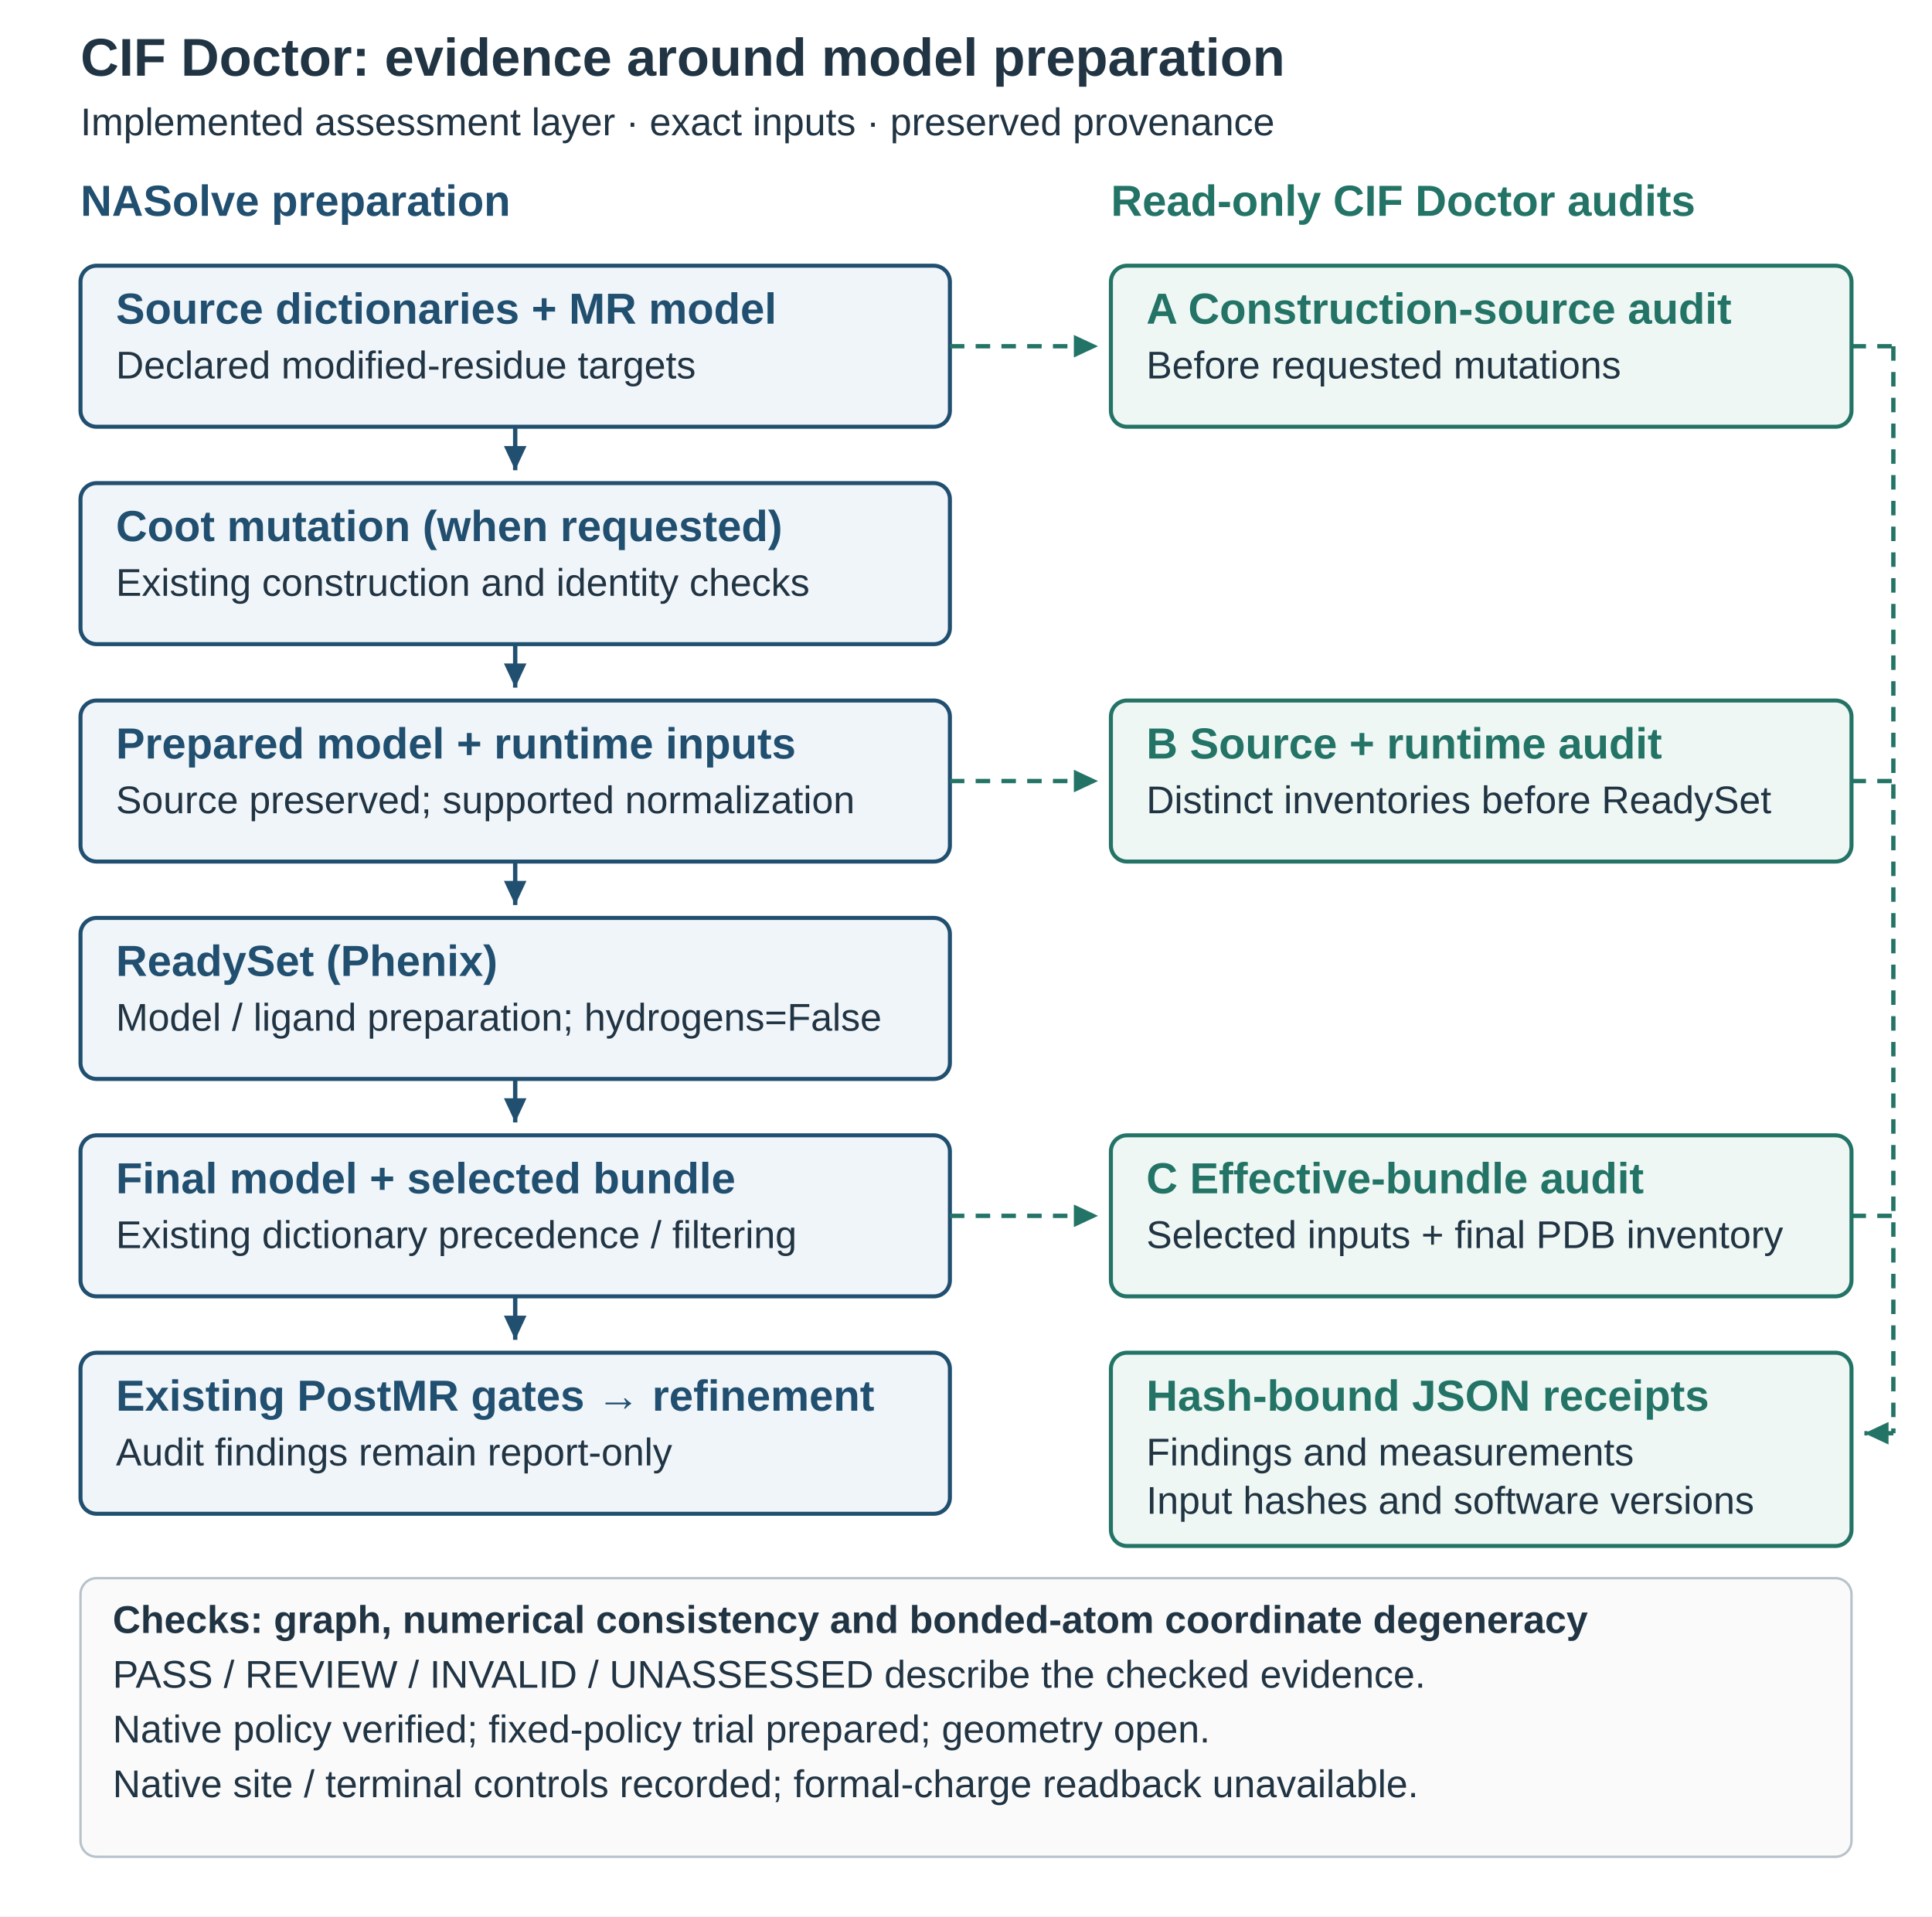
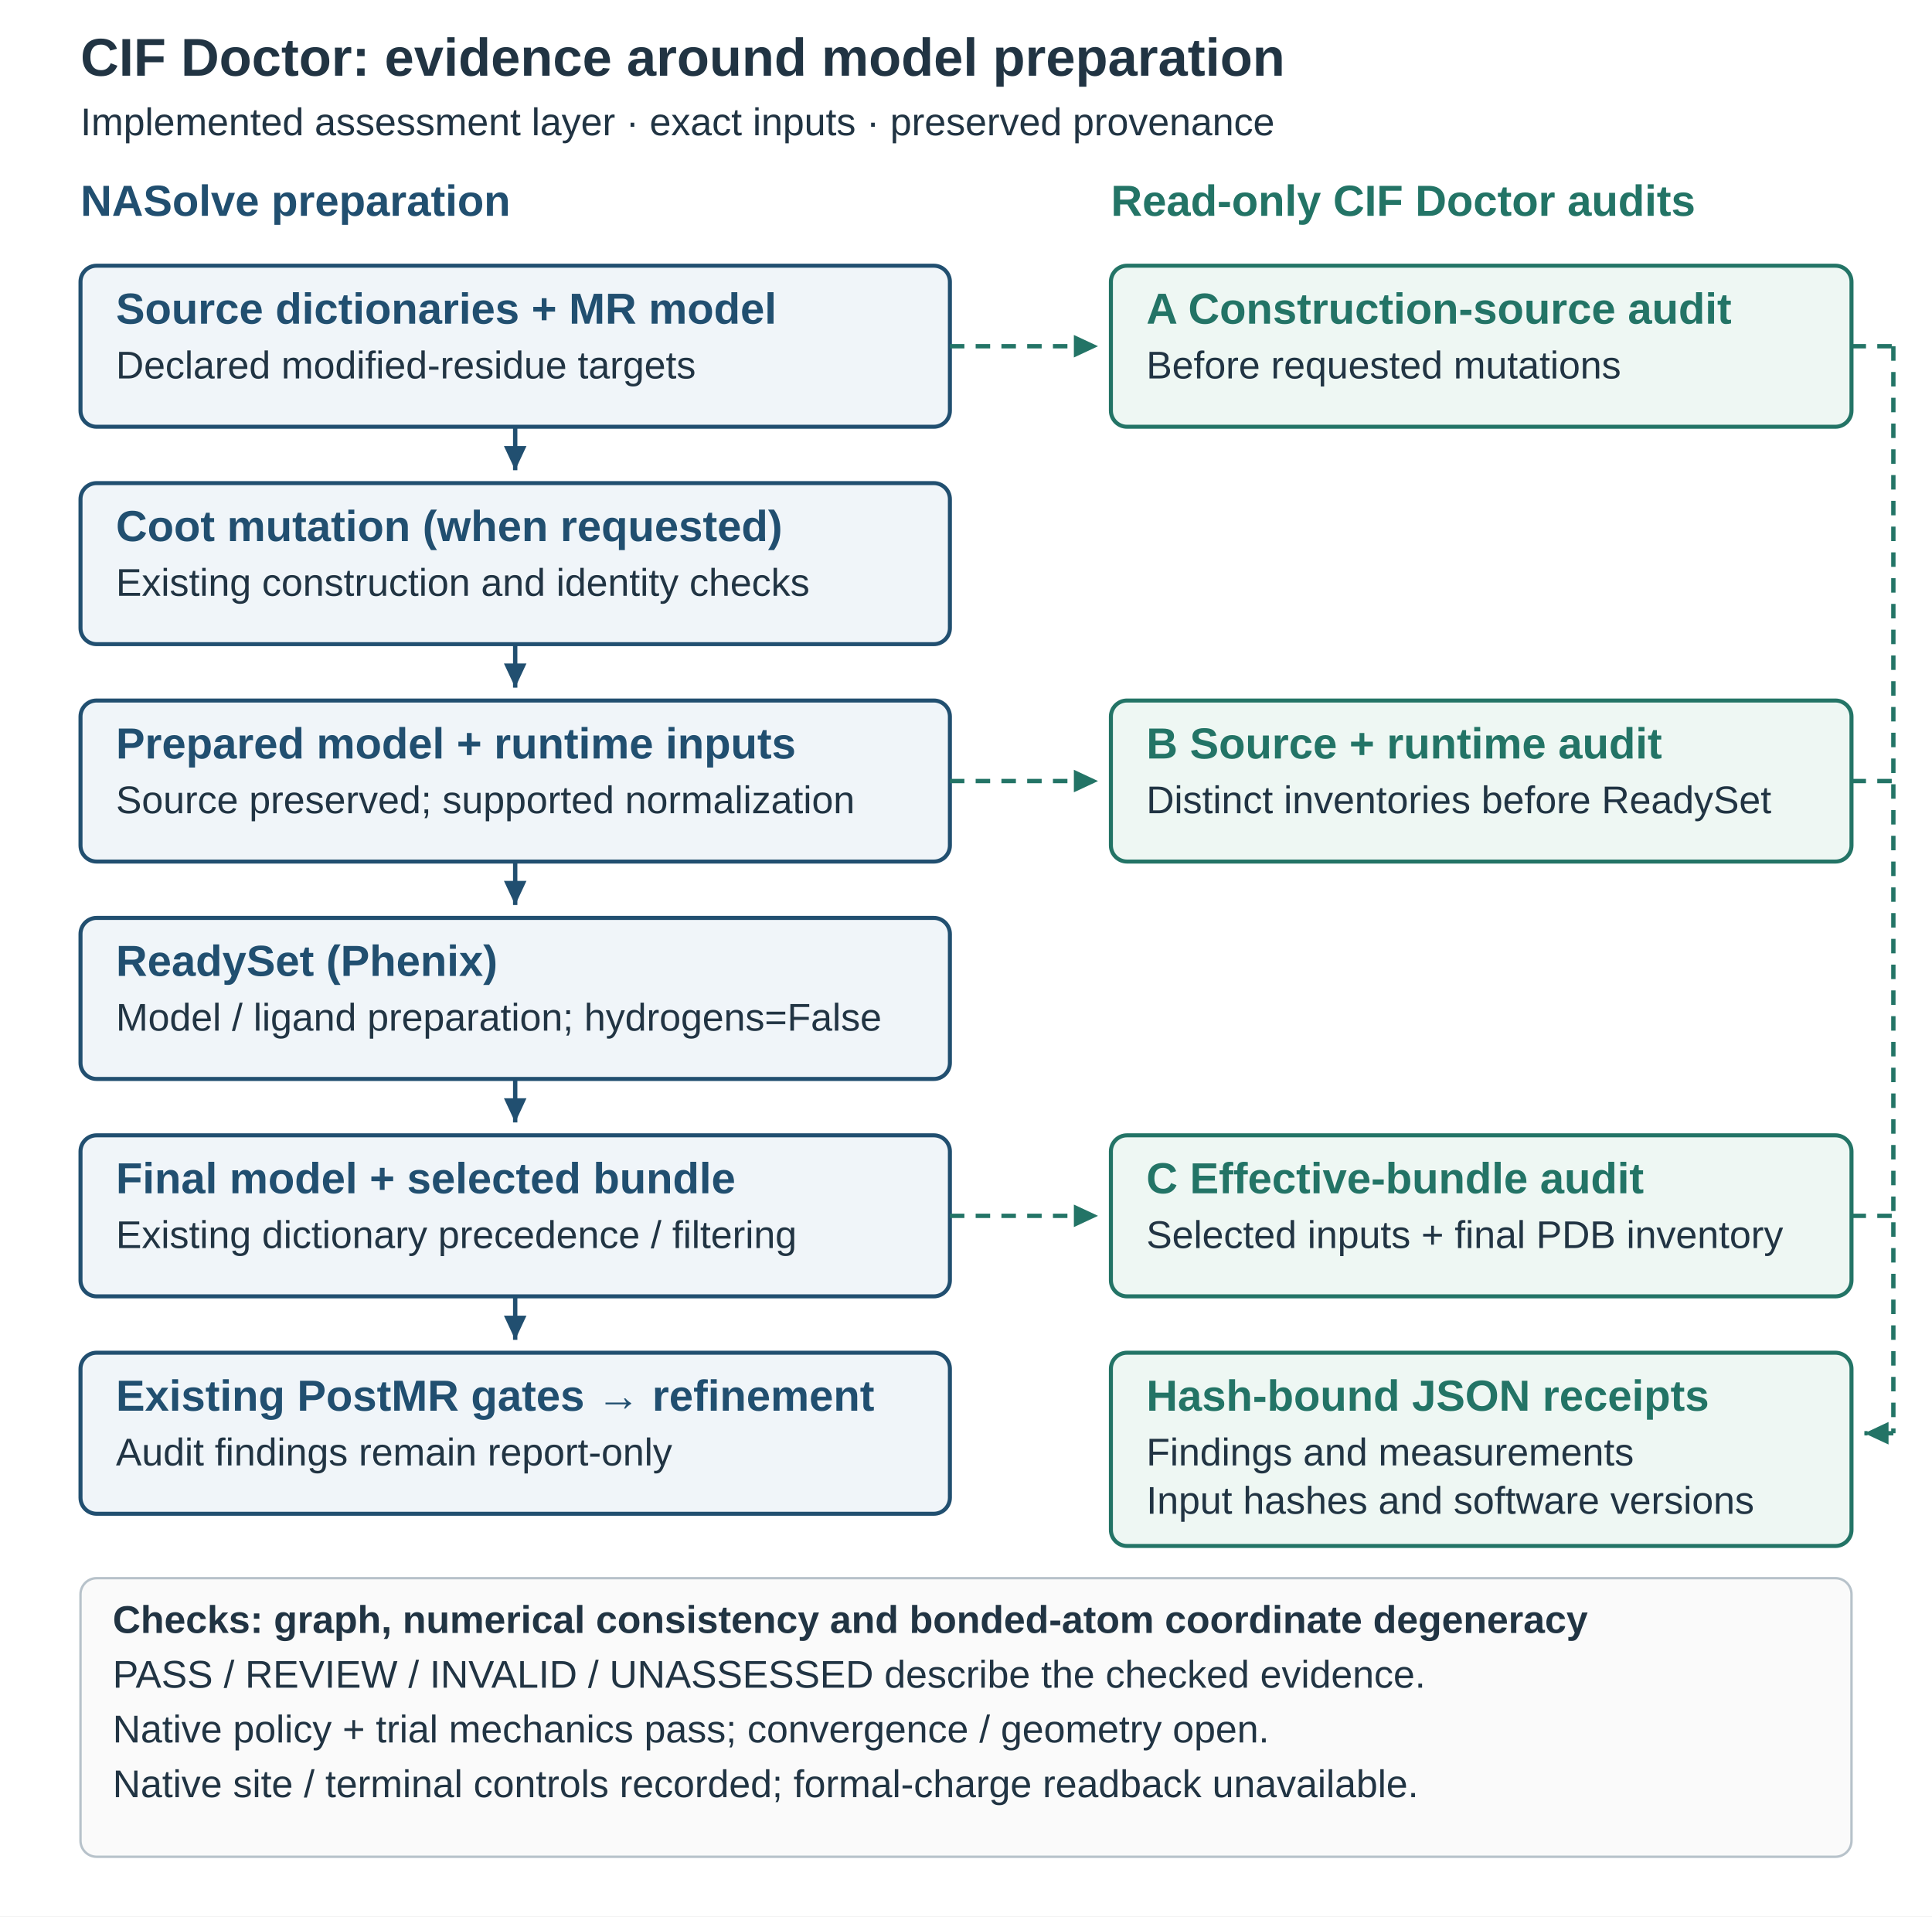
<svg xmlns="http://www.w3.org/2000/svg" width="180mm" height="178.5mm" viewBox="0 0 1200 1190" role="img" aria-labelledby="title description">
  <rect width="1200" height="1190" fill="white" />
  <text x="50" y="47" font-family="Arial, Helvetica, sans-serif" font-size="33" font-weight="bold" fill="#213443" text-anchor="start">CIF Doctor: evidence around model preparation</text>
  <text x="50" y="84" font-family="Arial, Helvetica, sans-serif" font-size="24" font-weight="normal" fill="#213443" text-anchor="start">Implemented assessment layer · exact inputs · preserved provenance</text>
  <text x="50" y="134" font-family="Arial, Helvetica, sans-serif" font-size="27" font-weight="bold" fill="#214f70" text-anchor="start">NASolve preparation</text>
  <text x="690" y="134" font-family="Arial, Helvetica, sans-serif" font-size="27" font-weight="bold" fill="#237466" text-anchor="start">Read-only CIF Doctor audits</text>
  <g id="source-inputs">
    <rect x="50" y="165" width="540" height="100" rx="10" fill="#f0f5f9" stroke="#214f70" stroke-width="2.5" />
    <text x="72" y="201" font-family="Arial, Helvetica, sans-serif" font-size="27" font-weight="bold" fill="#214f70" text-anchor="start">Source dictionaries + MR model</text>
    <text x="72" y="235" font-family="Arial, Helvetica, sans-serif" font-size="24" font-weight="normal" fill="#213443" text-anchor="start">Declared modified-residue targets</text>
  </g>
  <g id="coot-mutation">
    <rect x="50" y="300" width="540" height="100" rx="10" fill="#f0f5f9" stroke="#214f70" stroke-width="2.5" />
    <text x="72" y="336" font-family="Arial, Helvetica, sans-serif" font-size="27" font-weight="bold" fill="#214f70" text-anchor="start">Coot mutation (when requested)</text>
    <text x="72" y="370" font-family="Arial, Helvetica, sans-serif" font-size="24" font-weight="normal" fill="#213443" text-anchor="start">Existing construction and identity checks</text>
  </g>
  <g id="prepared-inputs">
    <rect x="50" y="435" width="540" height="100" rx="10" fill="#f0f5f9" stroke="#214f70" stroke-width="2.5" />
    <text x="72" y="471" font-family="Arial, Helvetica, sans-serif" font-size="27" font-weight="bold" fill="#214f70" text-anchor="start">Prepared model + runtime inputs</text>
    <text x="72" y="505" font-family="Arial, Helvetica, sans-serif" font-size="24" font-weight="normal" fill="#213443" text-anchor="start">Source preserved; supported normalization</text>
  </g>
  <g id="readyset">
    <rect x="50" y="570" width="540" height="100" rx="10" fill="#f0f5f9" stroke="#214f70" stroke-width="2.5" />
    <text x="72" y="606" font-family="Arial, Helvetica, sans-serif" font-size="27" font-weight="bold" fill="#214f70" text-anchor="start">ReadySet (Phenix)</text>
    <text x="72" y="640" font-family="Arial, Helvetica, sans-serif" font-size="24" font-weight="normal" fill="#213443" text-anchor="start">Model / ligand preparation; hydrogens=False</text>
  </g>
  <g id="effective-inputs">
    <rect x="50" y="705" width="540" height="100" rx="10" fill="#f0f5f9" stroke="#214f70" stroke-width="2.5" />
    <text x="72" y="741" font-family="Arial, Helvetica, sans-serif" font-size="27" font-weight="bold" fill="#214f70" text-anchor="start">Final model + selected bundle</text>
    <text x="72" y="775" font-family="Arial, Helvetica, sans-serif" font-size="24" font-weight="normal" fill="#213443" text-anchor="start">Existing dictionary precedence / filtering</text>
  </g>
  <g id="postmr-gates">
    <rect x="50" y="840" width="540" height="100" rx="10" fill="#f0f5f9" stroke="#214f70" stroke-width="2.5" />
    <text x="72" y="876" font-family="Arial, Helvetica, sans-serif" font-size="27" font-weight="bold" fill="#214f70" text-anchor="start">Existing PostMR gates → refinement</text>
    <text x="72" y="910" font-family="Arial, Helvetica, sans-serif" font-size="24" font-weight="normal" fill="#213443" text-anchor="start">Audit findings remain report-only</text>
  </g>
  <g id="preparation-flow-0">
    <path d="M 320.0 265.0 L 320.0 292.0" fill="none" stroke="#214f70" stroke-width="2.7" />
    <polygon points="320.0,292.0 313.0,277.0 327.0,277.0" fill="#214f70" />
  </g>
  <g id="preparation-flow-1">
    <path d="M 320.0 400.0 L 320.0 427.0" fill="none" stroke="#214f70" stroke-width="2.7" />
    <polygon points="320.0,427.0 313.0,412.0 327.0,412.0" fill="#214f70" />
  </g>
  <g id="preparation-flow-2">
    <path d="M 320.0 535.0 L 320.0 562.0" fill="none" stroke="#214f70" stroke-width="2.7" />
    <polygon points="320.0,562.0 313.0,547.0 327.0,547.0" fill="#214f70" />
  </g>
  <g id="preparation-flow-3">
    <path d="M 320.0 670.0 L 320.0 697.0" fill="none" stroke="#214f70" stroke-width="2.7" />
    <polygon points="320.0,697.0 313.0,682.0 327.0,682.0" fill="#214f70" />
  </g>
  <g id="preparation-flow-4">
    <path d="M 320.0 805.0 L 320.0 832.0" fill="none" stroke="#214f70" stroke-width="2.7" />
    <polygon points="320.0,832.0 313.0,817.0 327.0,817.0" fill="#214f70" />
  </g>
  <g id="mutation-audit">
    <rect x="690" y="165" width="460" height="100" rx="10" fill="#eef7f3" stroke="#237466" stroke-width="2.5" />
    <text x="712" y="201" font-family="Arial, Helvetica, sans-serif" font-size="27" font-weight="bold" fill="#237466" text-anchor="start">A  Construction-source audit</text>
    <text x="712" y="235" font-family="Arial, Helvetica, sans-serif" font-size="24" font-weight="normal" fill="#213443" text-anchor="start">Before requested mutations</text>
  </g>
  <g id="audit-branch-mutation-audit">
    <path d="M 590.0 215.0 L 599.0 215.0" fill="none" stroke="#237466" stroke-width="2.7" />
    <path d="M 606.0 215.0 L 615.0 215.0" fill="none" stroke="#237466" stroke-width="2.7" />
    <path d="M 622.0 215.0 L 631.0 215.0" fill="none" stroke="#237466" stroke-width="2.7" />
    <path d="M 638.0 215.0 L 647.0 215.0" fill="none" stroke="#237466" stroke-width="2.7" />
    <path d="M 654.0 215.0 L 663.0 215.0" fill="none" stroke="#237466" stroke-width="2.7" />
    <path d="M 670.0 215.0 L 679.0 215.0" fill="none" stroke="#237466" stroke-width="2.7" />
    <polygon points="682.0,215.0 667.0,222.0 667.0,208.0" fill="#237466" />
  </g>
  <g id="source-runtime-audit">
    <rect x="690" y="435" width="460" height="100" rx="10" fill="#eef7f3" stroke="#237466" stroke-width="2.5" />
    <text x="712" y="471" font-family="Arial, Helvetica, sans-serif" font-size="27" font-weight="bold" fill="#237466" text-anchor="start">B  Source + runtime audit</text>
    <text x="712" y="505" font-family="Arial, Helvetica, sans-serif" font-size="24" font-weight="normal" fill="#213443" text-anchor="start">Distinct inventories before ReadySet</text>
  </g>
  <g id="audit-branch-source-runtime-audit">
    <path d="M 590.0 485.0 L 599.0 485.0" fill="none" stroke="#237466" stroke-width="2.7" />
    <path d="M 606.0 485.0 L 615.0 485.0" fill="none" stroke="#237466" stroke-width="2.7" />
    <path d="M 622.0 485.0 L 631.0 485.0" fill="none" stroke="#237466" stroke-width="2.7" />
    <path d="M 638.0 485.0 L 647.0 485.0" fill="none" stroke="#237466" stroke-width="2.7" />
    <path d="M 654.0 485.0 L 663.0 485.0" fill="none" stroke="#237466" stroke-width="2.7" />
    <path d="M 670.0 485.0 L 679.0 485.0" fill="none" stroke="#237466" stroke-width="2.7" />
    <polygon points="682.0,485.0 667.0,492.0 667.0,478.0" fill="#237466" />
  </g>
  <g id="effective-audit">
    <rect x="690" y="705" width="460" height="100" rx="10" fill="#eef7f3" stroke="#237466" stroke-width="2.5" />
    <text x="712" y="741" font-family="Arial, Helvetica, sans-serif" font-size="27" font-weight="bold" fill="#237466" text-anchor="start">C  Effective-bundle audit</text>
    <text x="712" y="775" font-family="Arial, Helvetica, sans-serif" font-size="24" font-weight="normal" fill="#213443" text-anchor="start">Selected inputs + final PDB inventory</text>
  </g>
  <g id="audit-branch-effective-audit">
    <path d="M 590.0 755.0 L 599.0 755.0" fill="none" stroke="#237466" stroke-width="2.7" />
    <path d="M 606.0 755.0 L 615.0 755.0" fill="none" stroke="#237466" stroke-width="2.7" />
    <path d="M 622.0 755.0 L 631.0 755.0" fill="none" stroke="#237466" stroke-width="2.7" />
    <path d="M 638.0 755.0 L 647.0 755.0" fill="none" stroke="#237466" stroke-width="2.7" />
    <path d="M 654.0 755.0 L 663.0 755.0" fill="none" stroke="#237466" stroke-width="2.7" />
    <path d="M 670.0 755.0 L 679.0 755.0" fill="none" stroke="#237466" stroke-width="2.7" />
    <polygon points="682.0,755.0 667.0,762.0 667.0,748.0" fill="#237466" />
  </g>
  <g id="json-receipts">
    <rect x="690" y="840" width="460" height="120" rx="10" fill="#eef7f3" stroke="#237466" stroke-width="2.5" />
    <text x="712" y="876" font-family="Arial, Helvetica, sans-serif" font-size="27" font-weight="bold" fill="#237466" text-anchor="start">Hash-bound JSON receipts</text>
    <text x="712" y="910" font-family="Arial, Helvetica, sans-serif" font-size="24" font-weight="normal" fill="#213443" text-anchor="start">Findings and measurements</text>
    <text x="712" y="940" font-family="Arial, Helvetica, sans-serif" font-size="24" font-weight="normal" fill="#213443" text-anchor="start">Input hashes and software versions</text>
  </g>
  <g id="mutation-to-receipts">
    <path d="M 1150.0 215.0 L 1159.0 215.0" fill="none" stroke="#237466" stroke-width="2.7" />
    <path d="M 1166.0 215.0 L 1175.0 215.0" fill="none" stroke="#237466" stroke-width="2.7" />
    <path d="M 1176.0 215.0 L 1176.0 224.0" fill="none" stroke="#237466" stroke-width="2.7" />
    <path d="M 1176.0 231.0 L 1176.0 240.0" fill="none" stroke="#237466" stroke-width="2.7" />
    <path d="M 1176.0 247.0 L 1176.0 256.0" fill="none" stroke="#237466" stroke-width="2.7" />
    <path d="M 1176.0 263.0 L 1176.0 272.0" fill="none" stroke="#237466" stroke-width="2.7" />
    <path d="M 1176.0 279.0 L 1176.0 288.0" fill="none" stroke="#237466" stroke-width="2.7" />
    <path d="M 1176.0 295.0 L 1176.0 304.0" fill="none" stroke="#237466" stroke-width="2.7" />
    <path d="M 1176.0 311.0 L 1176.0 320.0" fill="none" stroke="#237466" stroke-width="2.7" />
    <path d="M 1176.0 327.0 L 1176.0 336.0" fill="none" stroke="#237466" stroke-width="2.7" />
    <path d="M 1176.0 343.0 L 1176.0 352.0" fill="none" stroke="#237466" stroke-width="2.7" />
    <path d="M 1176.0 359.0 L 1176.0 368.0" fill="none" stroke="#237466" stroke-width="2.7" />
    <path d="M 1176.0 375.0 L 1176.0 384.0" fill="none" stroke="#237466" stroke-width="2.7" />
    <path d="M 1176.0 391.0 L 1176.0 400.0" fill="none" stroke="#237466" stroke-width="2.7" />
    <path d="M 1176.0 407.0 L 1176.0 416.0" fill="none" stroke="#237466" stroke-width="2.7" />
    <path d="M 1176.0 423.0 L 1176.0 432.0" fill="none" stroke="#237466" stroke-width="2.7" />
    <path d="M 1176.0 439.0 L 1176.0 448.0" fill="none" stroke="#237466" stroke-width="2.7" />
    <path d="M 1176.0 455.0 L 1176.0 464.0" fill="none" stroke="#237466" stroke-width="2.7" />
    <path d="M 1176.0 471.0 L 1176.0 480.0" fill="none" stroke="#237466" stroke-width="2.7" />
    <path d="M 1176.0 487.0 L 1176.0 496.0" fill="none" stroke="#237466" stroke-width="2.7" />
    <path d="M 1176.0 503.0 L 1176.0 512.0" fill="none" stroke="#237466" stroke-width="2.7" />
    <path d="M 1176.0 519.0 L 1176.0 528.0" fill="none" stroke="#237466" stroke-width="2.7" />
    <path d="M 1176.0 535.0 L 1176.0 544.0" fill="none" stroke="#237466" stroke-width="2.7" />
    <path d="M 1176.0 551.0 L 1176.0 560.0" fill="none" stroke="#237466" stroke-width="2.7" />
    <path d="M 1176.0 567.0 L 1176.0 576.0" fill="none" stroke="#237466" stroke-width="2.7" />
    <path d="M 1176.0 583.0 L 1176.0 592.0" fill="none" stroke="#237466" stroke-width="2.7" />
    <path d="M 1176.0 599.0 L 1176.0 608.0" fill="none" stroke="#237466" stroke-width="2.7" />
    <path d="M 1176.0 615.0 L 1176.0 624.0" fill="none" stroke="#237466" stroke-width="2.7" />
    <path d="M 1176.0 631.0 L 1176.0 640.0" fill="none" stroke="#237466" stroke-width="2.7" />
    <path d="M 1176.0 647.0 L 1176.0 656.0" fill="none" stroke="#237466" stroke-width="2.7" />
    <path d="M 1176.0 663.0 L 1176.0 672.0" fill="none" stroke="#237466" stroke-width="2.7" />
    <path d="M 1176.0 679.0 L 1176.0 688.0" fill="none" stroke="#237466" stroke-width="2.7" />
    <path d="M 1176.0 695.0 L 1176.0 704.0" fill="none" stroke="#237466" stroke-width="2.7" />
    <path d="M 1176.0 711.0 L 1176.0 720.0" fill="none" stroke="#237466" stroke-width="2.7" />
    <path d="M 1176.0 727.0 L 1176.0 736.0" fill="none" stroke="#237466" stroke-width="2.7" />
    <path d="M 1176.0 743.0 L 1176.0 752.0" fill="none" stroke="#237466" stroke-width="2.7" />
    <path d="M 1176.0 759.0 L 1176.0 768.0" fill="none" stroke="#237466" stroke-width="2.7" />
    <path d="M 1176.0 775.0 L 1176.0 784.0" fill="none" stroke="#237466" stroke-width="2.7" />
    <path d="M 1176.0 791.0 L 1176.0 800.0" fill="none" stroke="#237466" stroke-width="2.7" />
    <path d="M 1176.0 807.0 L 1176.0 816.0" fill="none" stroke="#237466" stroke-width="2.7" />
    <path d="M 1176.0 823.0 L 1176.0 832.0" fill="none" stroke="#237466" stroke-width="2.7" />
    <path d="M 1176.0 839.0 L 1176.0 848.0" fill="none" stroke="#237466" stroke-width="2.7" />
    <path d="M 1176.0 855.0 L 1176.0 864.0" fill="none" stroke="#237466" stroke-width="2.7" />
    <path d="M 1176.0 871.0 L 1176.0 880.0" fill="none" stroke="#237466" stroke-width="2.7" />
    <path d="M 1176.0 887.0 L 1176.0 890.0" fill="none" stroke="#237466" stroke-width="2.7" />
    <path d="M 1176.0 890.0 L 1167.0 890.0" fill="none" stroke="#237466" stroke-width="2.7" />
    <path d="M 1160.0 890.0 L 1158.0 890.0" fill="none" stroke="#237466" stroke-width="2.7" />
    <polygon points="1158.0,890.0 1173.0,883.0 1173.0,897.0" fill="#237466" />
  </g>
  <g id="source-to-receipts">
    <path d="M 1150.0 485.0 L 1159.0 485.0" fill="none" stroke="#237466" stroke-width="2.7" />
    <path d="M 1166.0 485.0 L 1175.0 485.0" fill="none" stroke="#237466" stroke-width="2.7" />
  </g>
  <g id="effective-to-receipts">
    <path d="M 1150.0 755.0 L 1159.0 755.0" fill="none" stroke="#237466" stroke-width="2.7" />
    <path d="M 1166.0 755.0 L 1175.0 755.0" fill="none" stroke="#237466" stroke-width="2.7" />
  </g>
  <g id="scope-notes">
    <rect x="50" y="980" width="1100" height="173" rx="10" fill="#fafafa" stroke="#b7c2ca" stroke-width="1.5" />
    <text x="70" y="1014" font-family="Arial, Helvetica, sans-serif" font-size="24" font-weight="bold" fill="#213443" text-anchor="start">Checks: graph, numerical consistency and bonded-atom coordinate degeneracy</text>
    <text x="70" y="1048" font-family="Arial, Helvetica, sans-serif" font-size="24" font-weight="normal" fill="#213443" text-anchor="start">PASS / REVIEW / INVALID / UNASSESSED describe the checked evidence.</text>
-     <text x="70" y="1082" font-family="Arial, Helvetica, sans-serif" font-size="24" font-weight="normal" fill="#213443" text-anchor="start">Native policy verified; fixed-policy trial prepared; geometry open.</text>
+     <text x="70" y="1082" font-family="Arial, Helvetica, sans-serif" font-size="24" font-weight="normal" fill="#213443" text-anchor="start">Native policy + trial mechanics pass; convergence / geometry open.</text>
    <text x="70" y="1116" font-family="Arial, Helvetica, sans-serif" font-size="24" font-weight="normal" fill="#213443" text-anchor="start">Native site / terminal controls recorded; formal-charge readback unavailable.</text>
  </g>
</svg>
